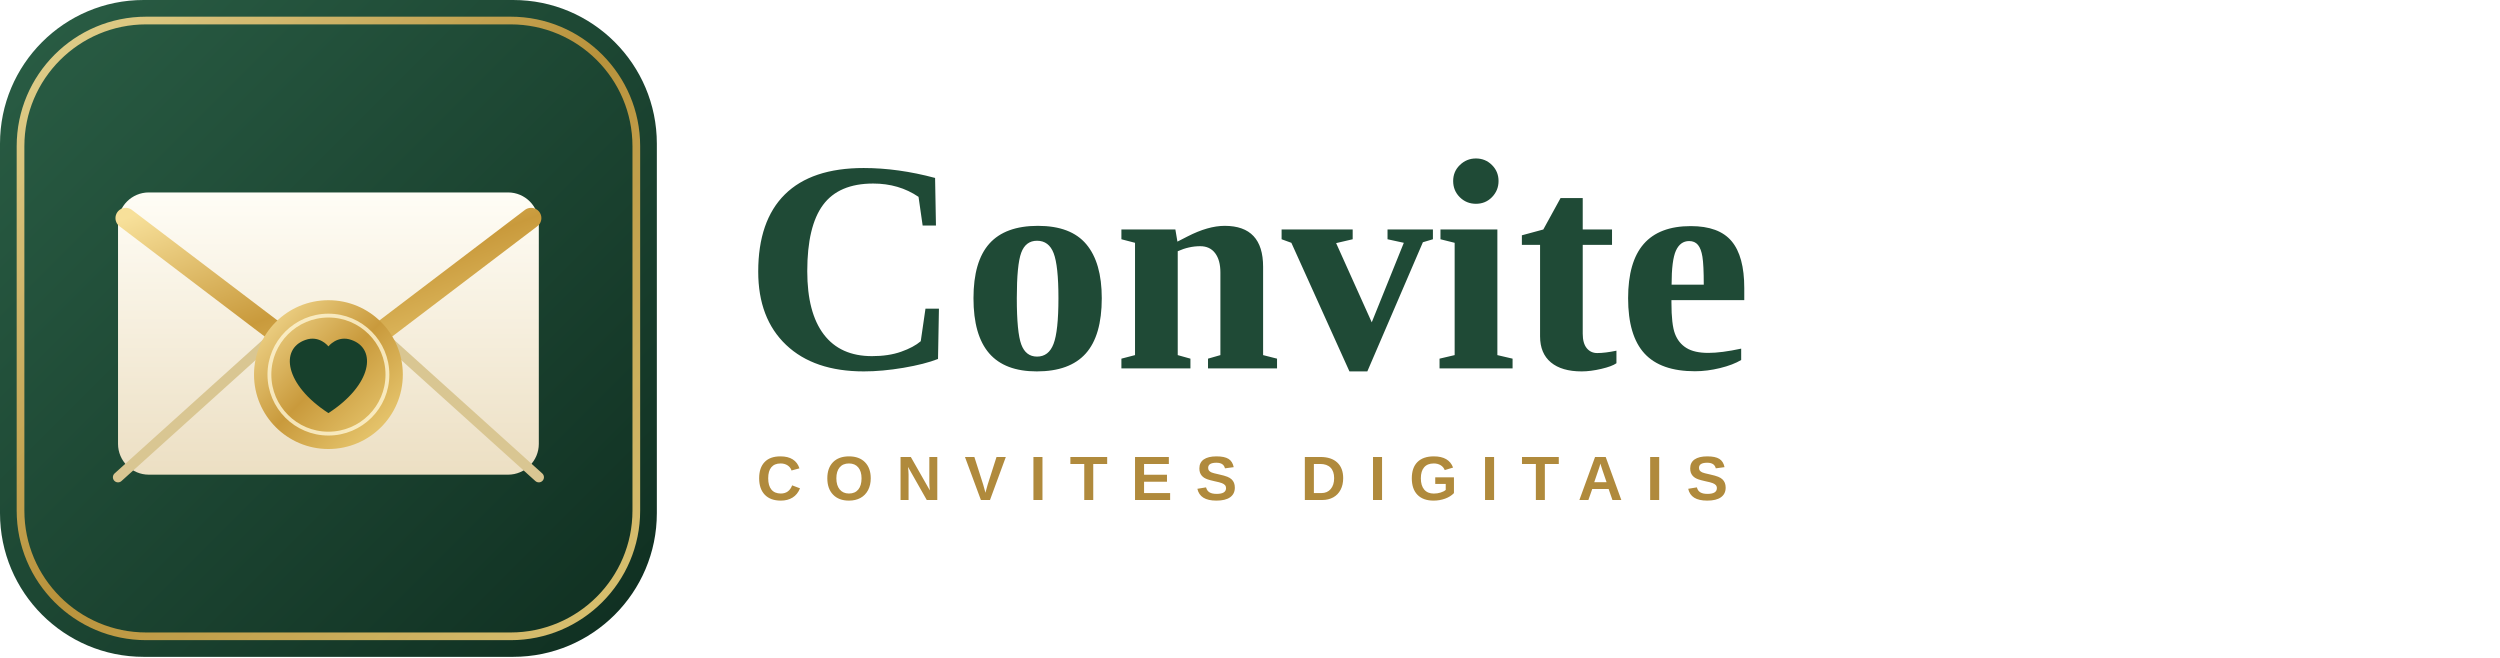
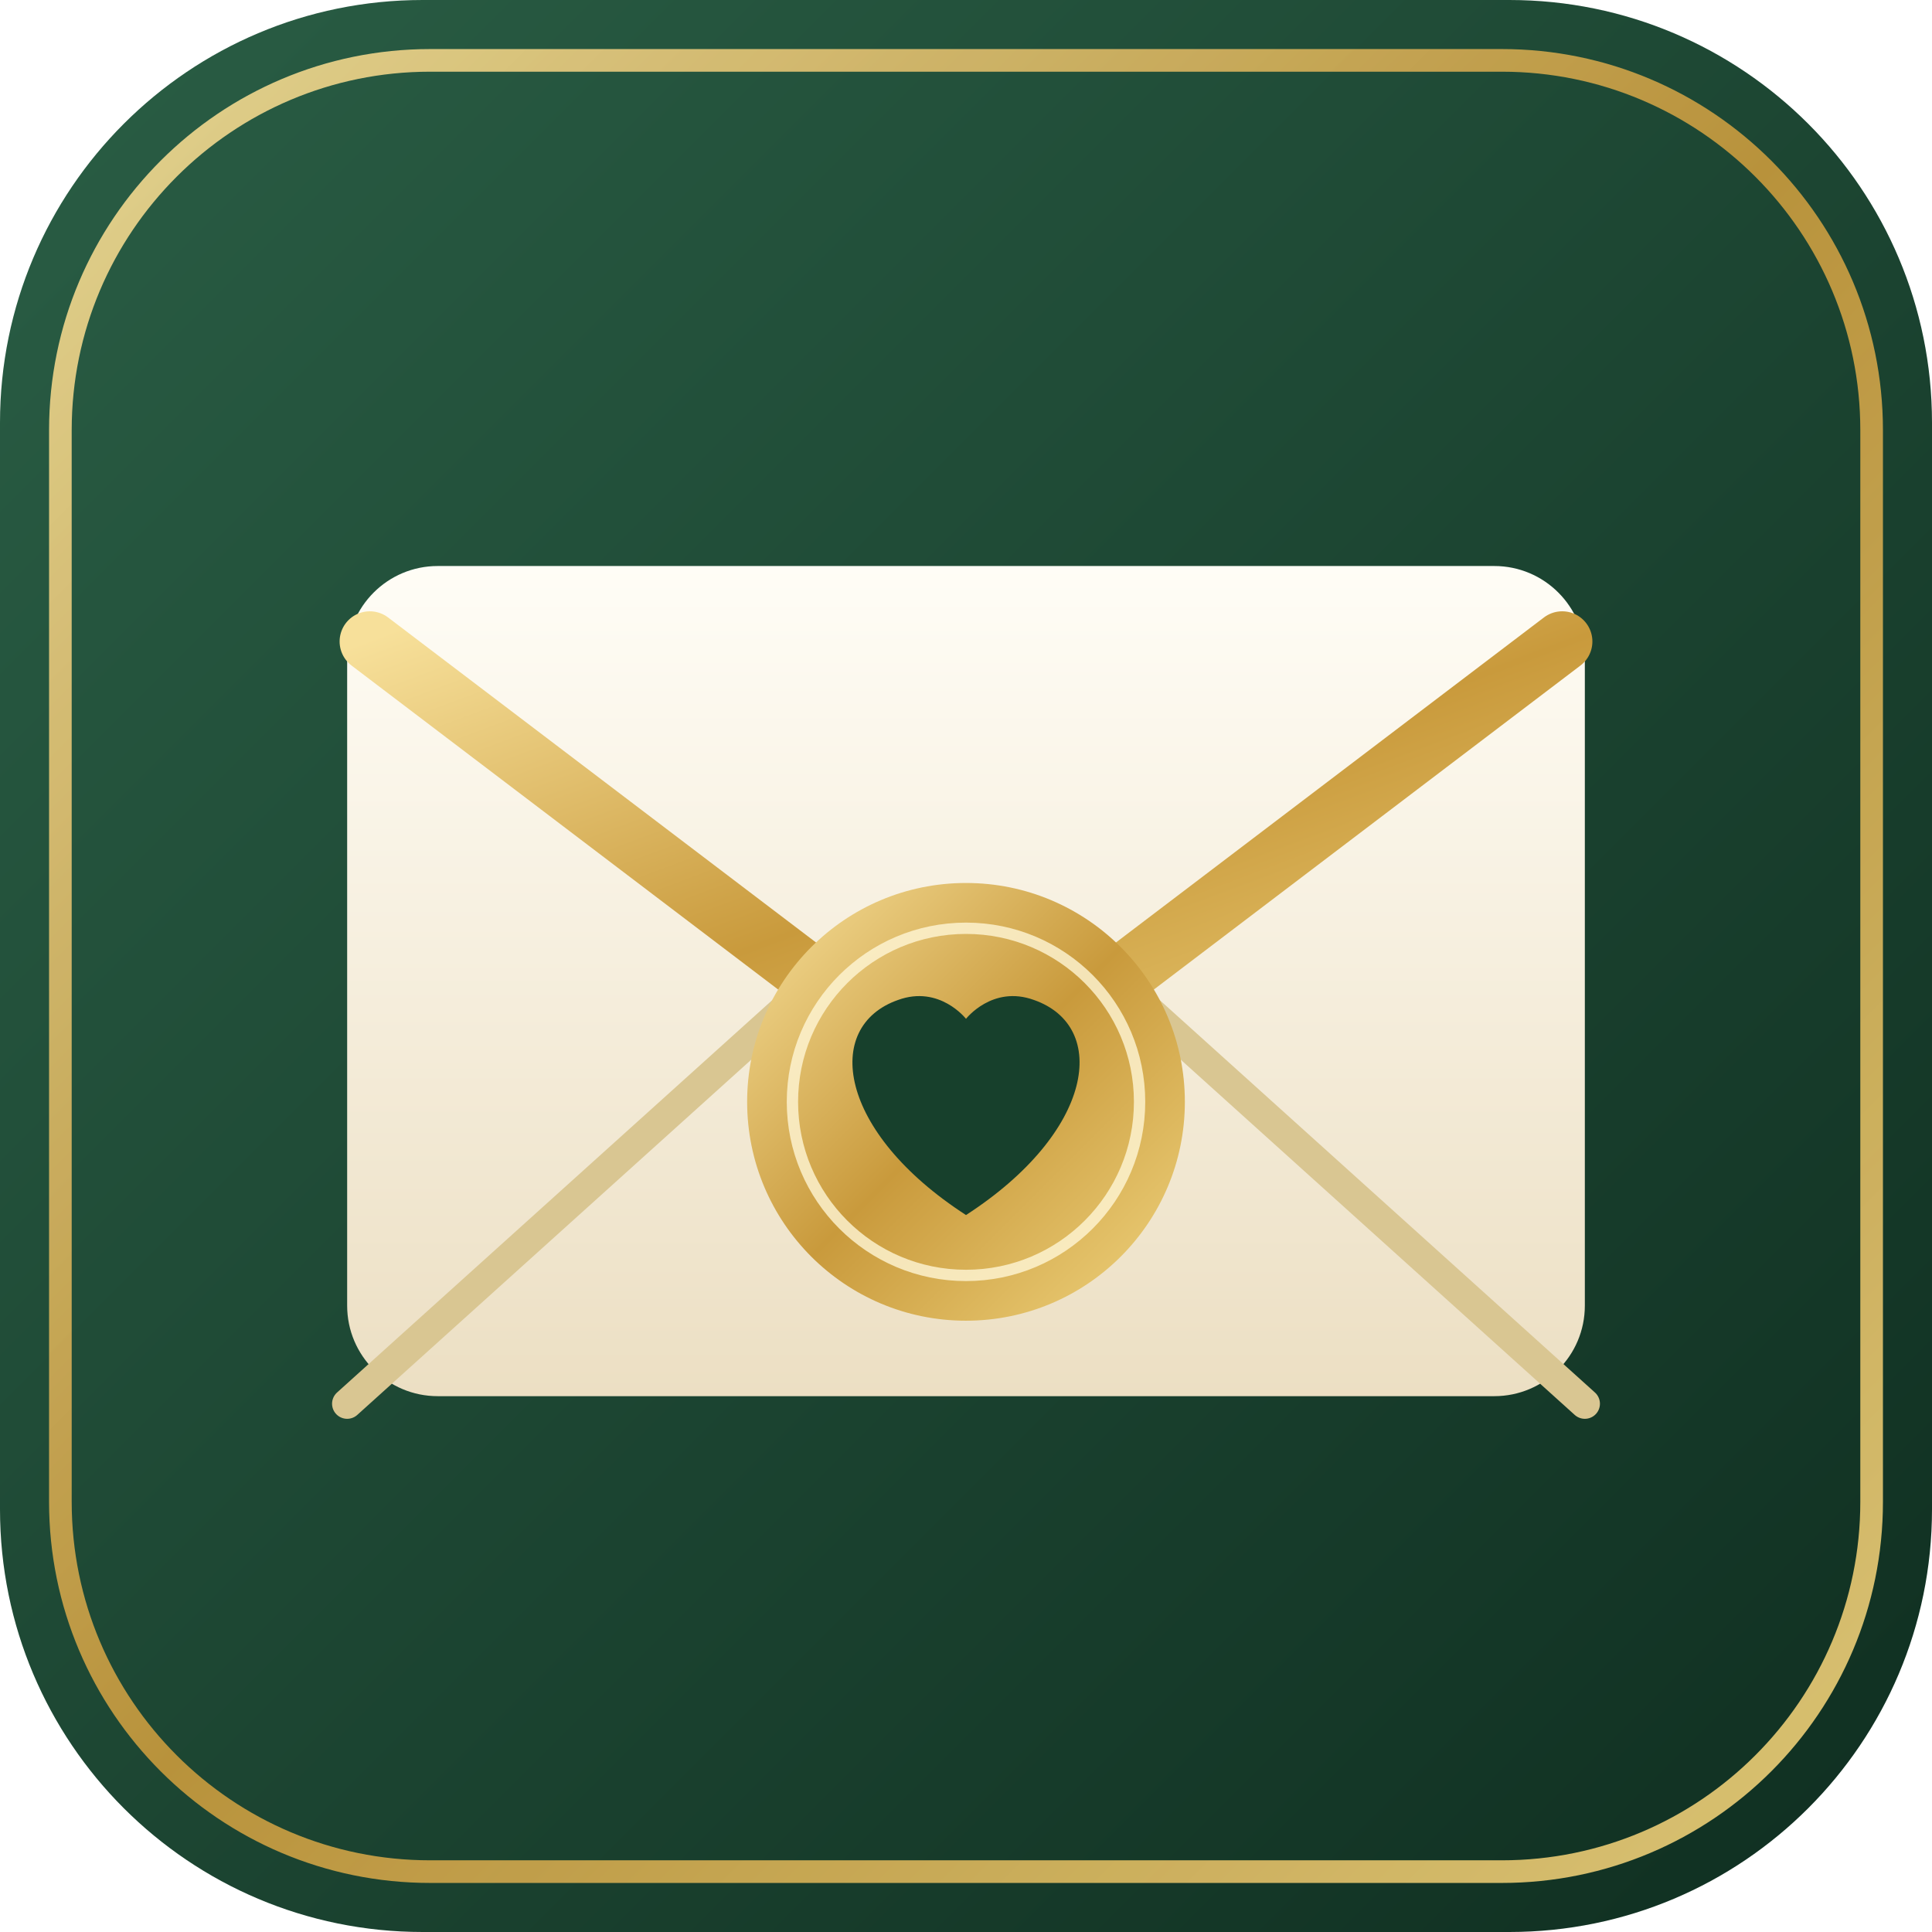
- <svg xmlns="http://www.w3.org/2000/svg" viewBox="0 0 760 200" width="760" height="200">
+ <svg xmlns="http://www.w3.org/2000/svg" viewBox="0 0 512 512" width="512" height="512">
  <defs>
    <linearGradient id="bg" x1="0" y1="0" x2="1" y2="1">
      <stop offset="0" stop-color="#2a5e45" />
      <stop offset="1" stop-color="#0f2e20" />
    </linearGradient>
    <linearGradient id="gd" x1="0" y1="0" x2="1" y2="1">
      <stop offset="0" stop-color="#f7e09a" />
      <stop offset=".5" stop-color="#c99a3c" />
      <stop offset="1" stop-color="#f0d47e" />
    </linearGradient>
    <linearGradient id="pp" x1="0" y1="0" x2="0" y2="1">
      <stop offset="0" stop-color="#fffdf6" />
      <stop offset="1" stop-color="#ecdfc3" />
    </linearGradient>
  </defs>
-   <g transform="translate(0 0) scale(.39)">
-     <rect width="512" height="512" rx="112" fill="url(#bg)" />
-     <rect x="16" y="16" width="480" height="480" rx="98" fill="none" stroke="url(#gd)" stroke-width="6" opacity=".9" />
-     <rect x="92" y="150" width="328" height="220" rx="24" fill="url(#pp)" />
-     <path d="M92 372 L214 262 M420 372 L298 262" stroke="#d9c692" stroke-width="8" stroke-linecap="round" fill="none" />
-     <path d="M98 170 L256 290 L414 170" stroke="url(#gd)" stroke-width="16" stroke-linecap="round" stroke-linejoin="round" fill="none" />
-     <circle cx="256" cy="292" r="58" fill="url(#gd)" />
-     <circle cx="256" cy="292" r="46" fill="none" stroke="#fff6d6" stroke-width="3" opacity=".8" />
-     <path d="M256 322 C222 300 218 272 238 265 C249 261 256 270 256 270 C256 270 263 261 274 265 C294 272 290 300 256 322 Z" fill="#17402c" />
-   </g>
-   <text x="226" y="112" font-family="'Cormorant Garamond',Georgia,'Times New Roman',serif" font-size="92" font-weight="600" fill="#1f4a36">Convite</text>
-   <text x="230" y="152" font-family="Montserrat,Arial,sans-serif" font-size="19" font-weight="600" letter-spacing="7" fill="#b08a3c">CONVITES DIGITAIS</text>
+   <rect width="512" height="512" rx="112" fill="url(#bg)" />
+   <rect x="16" y="16" width="480" height="480" rx="98" fill="none" stroke="url(#gd)" stroke-width="6" opacity=".9" />
+   <rect x="92" y="150" width="328" height="220" rx="24" fill="url(#pp)" />
+   <path d="M92 372 L214 262 M420 372 L298 262" stroke="#d9c692" stroke-width="8" stroke-linecap="round" fill="none" />
+   <path d="M98 170 L256 290 L414 170" stroke="url(#gd)" stroke-width="16" stroke-linecap="round" stroke-linejoin="round" fill="none" />
+   <circle cx="256" cy="292" r="58" fill="url(#gd)" />
+   <circle cx="256" cy="292" r="46" fill="none" stroke="#fff6d6" stroke-width="3" opacity=".8" />
+   <path d="M256 322 C222 300 218 272 238 265 C249 261 256 270 256 270 C256 270 263 261 274 265 C294 272 290 300 256 322 Z" fill="#17402c" />
</svg>
